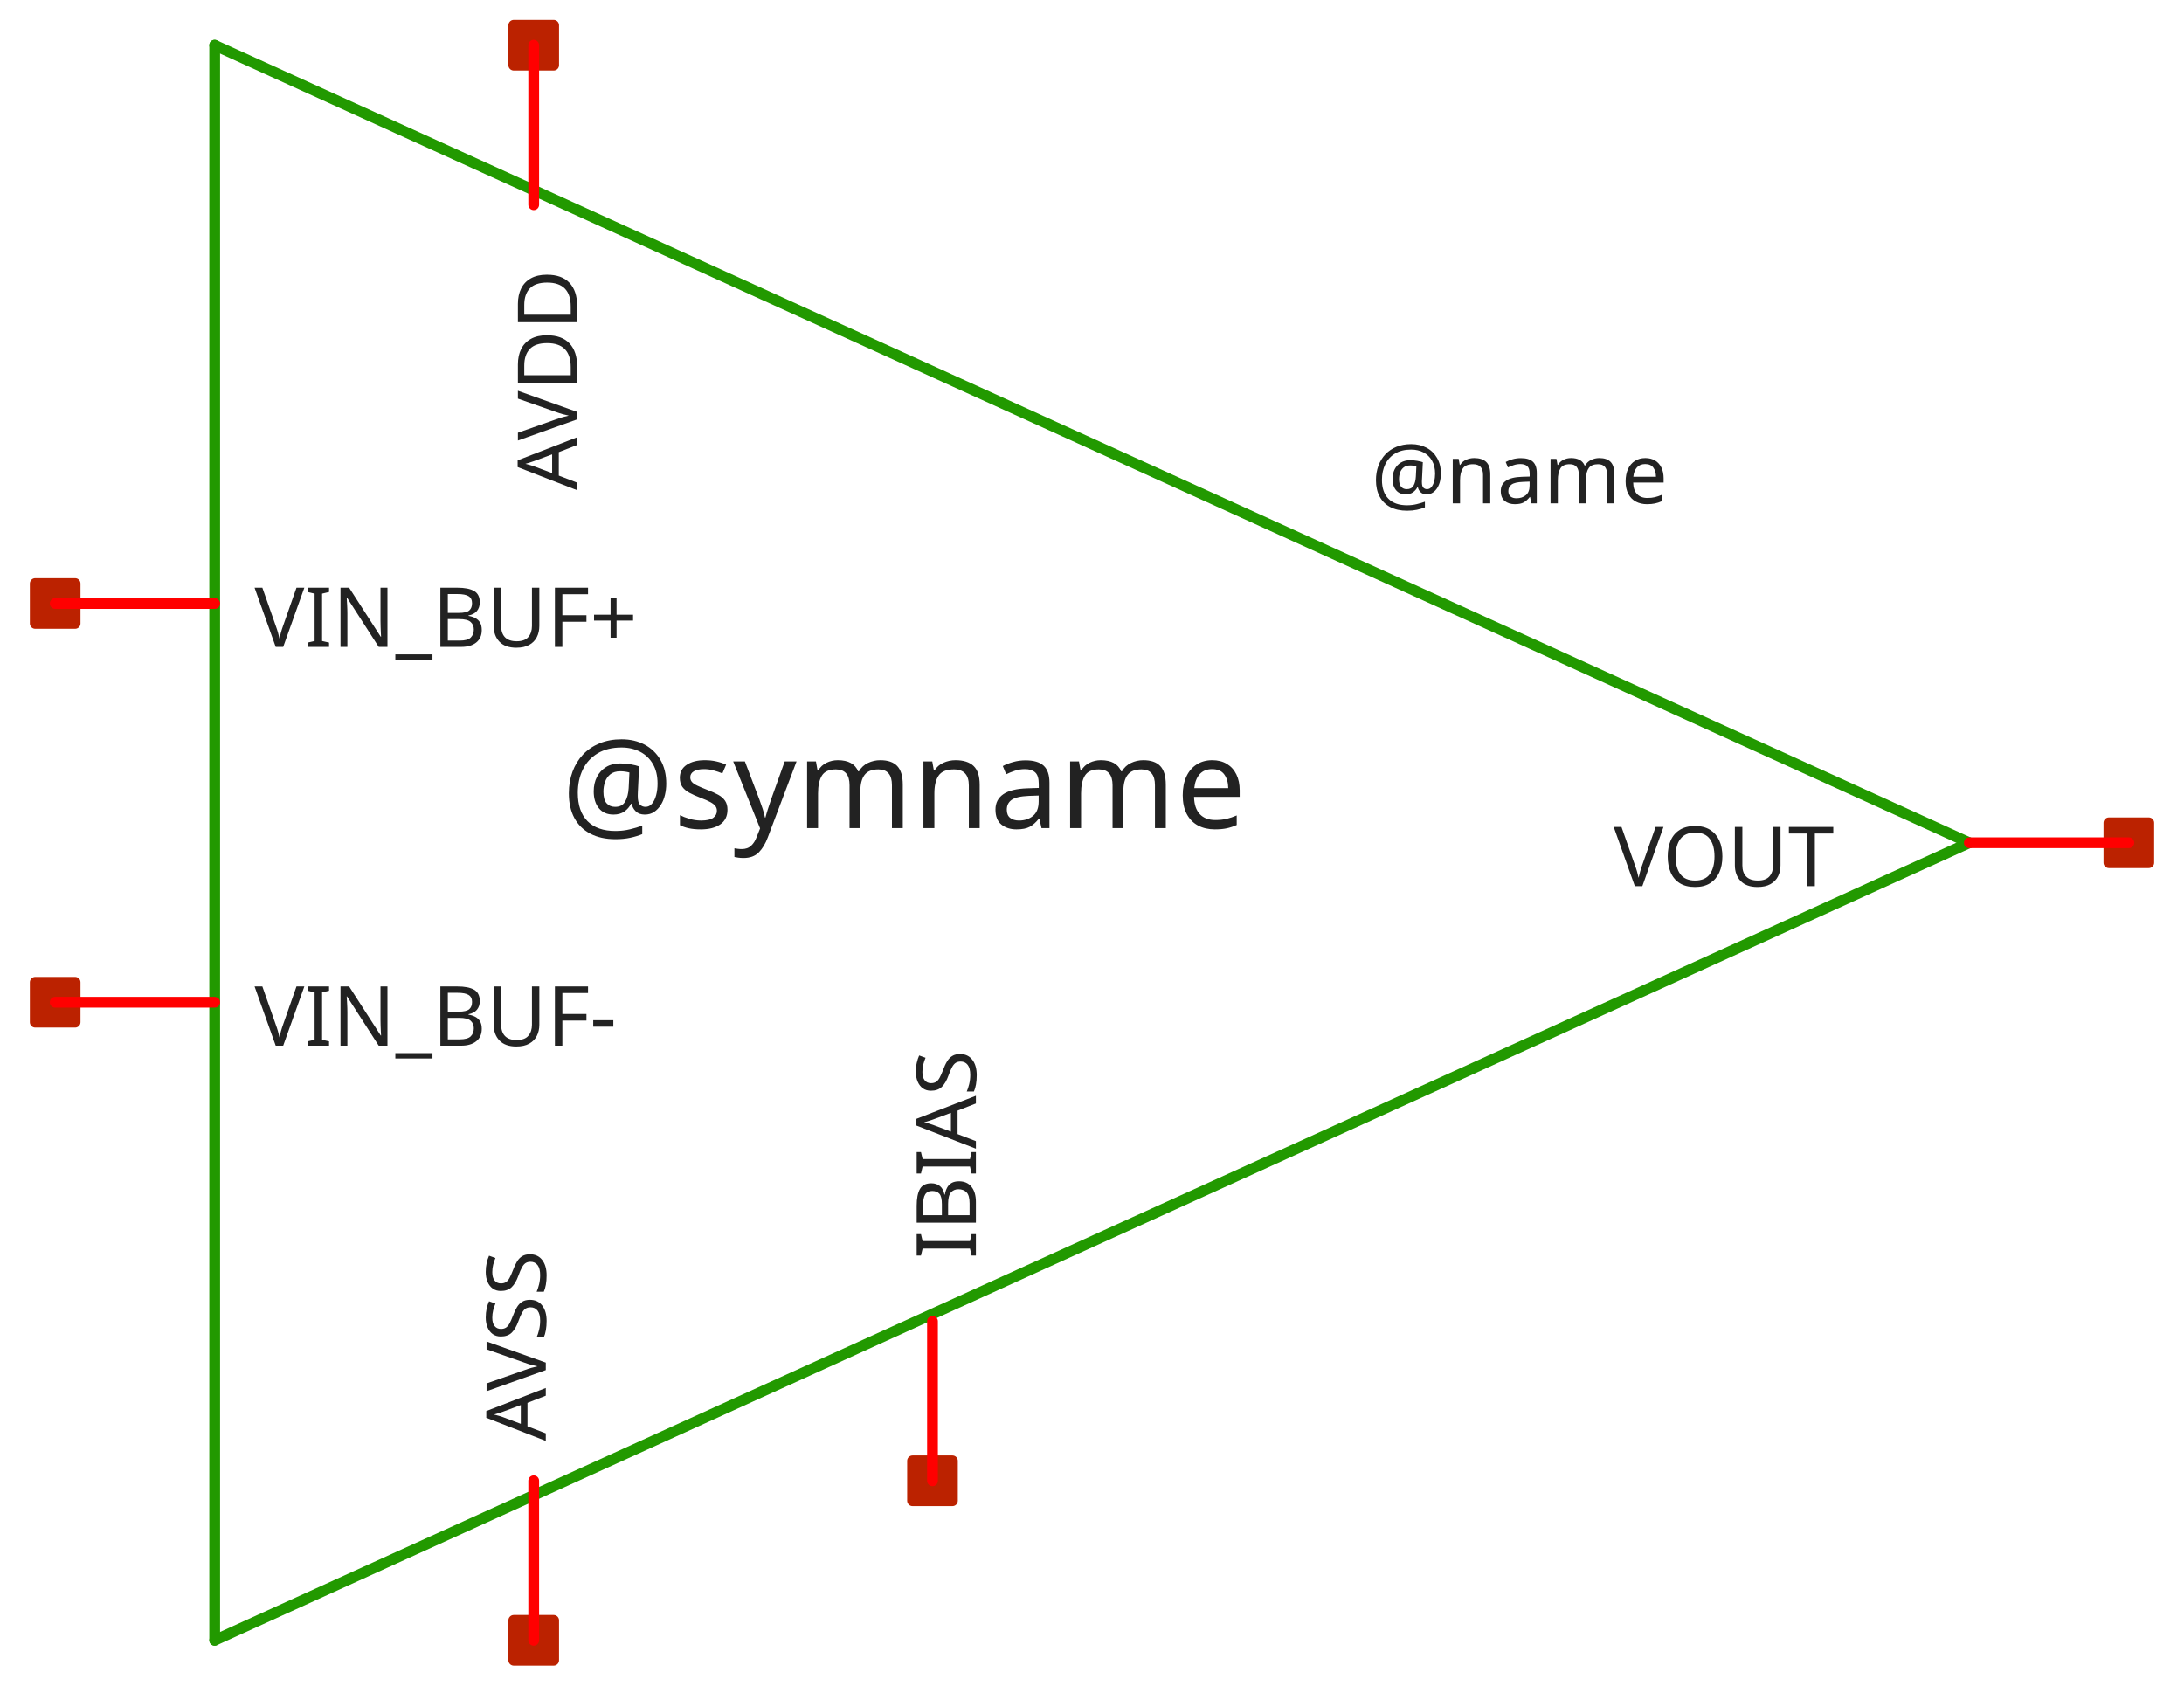
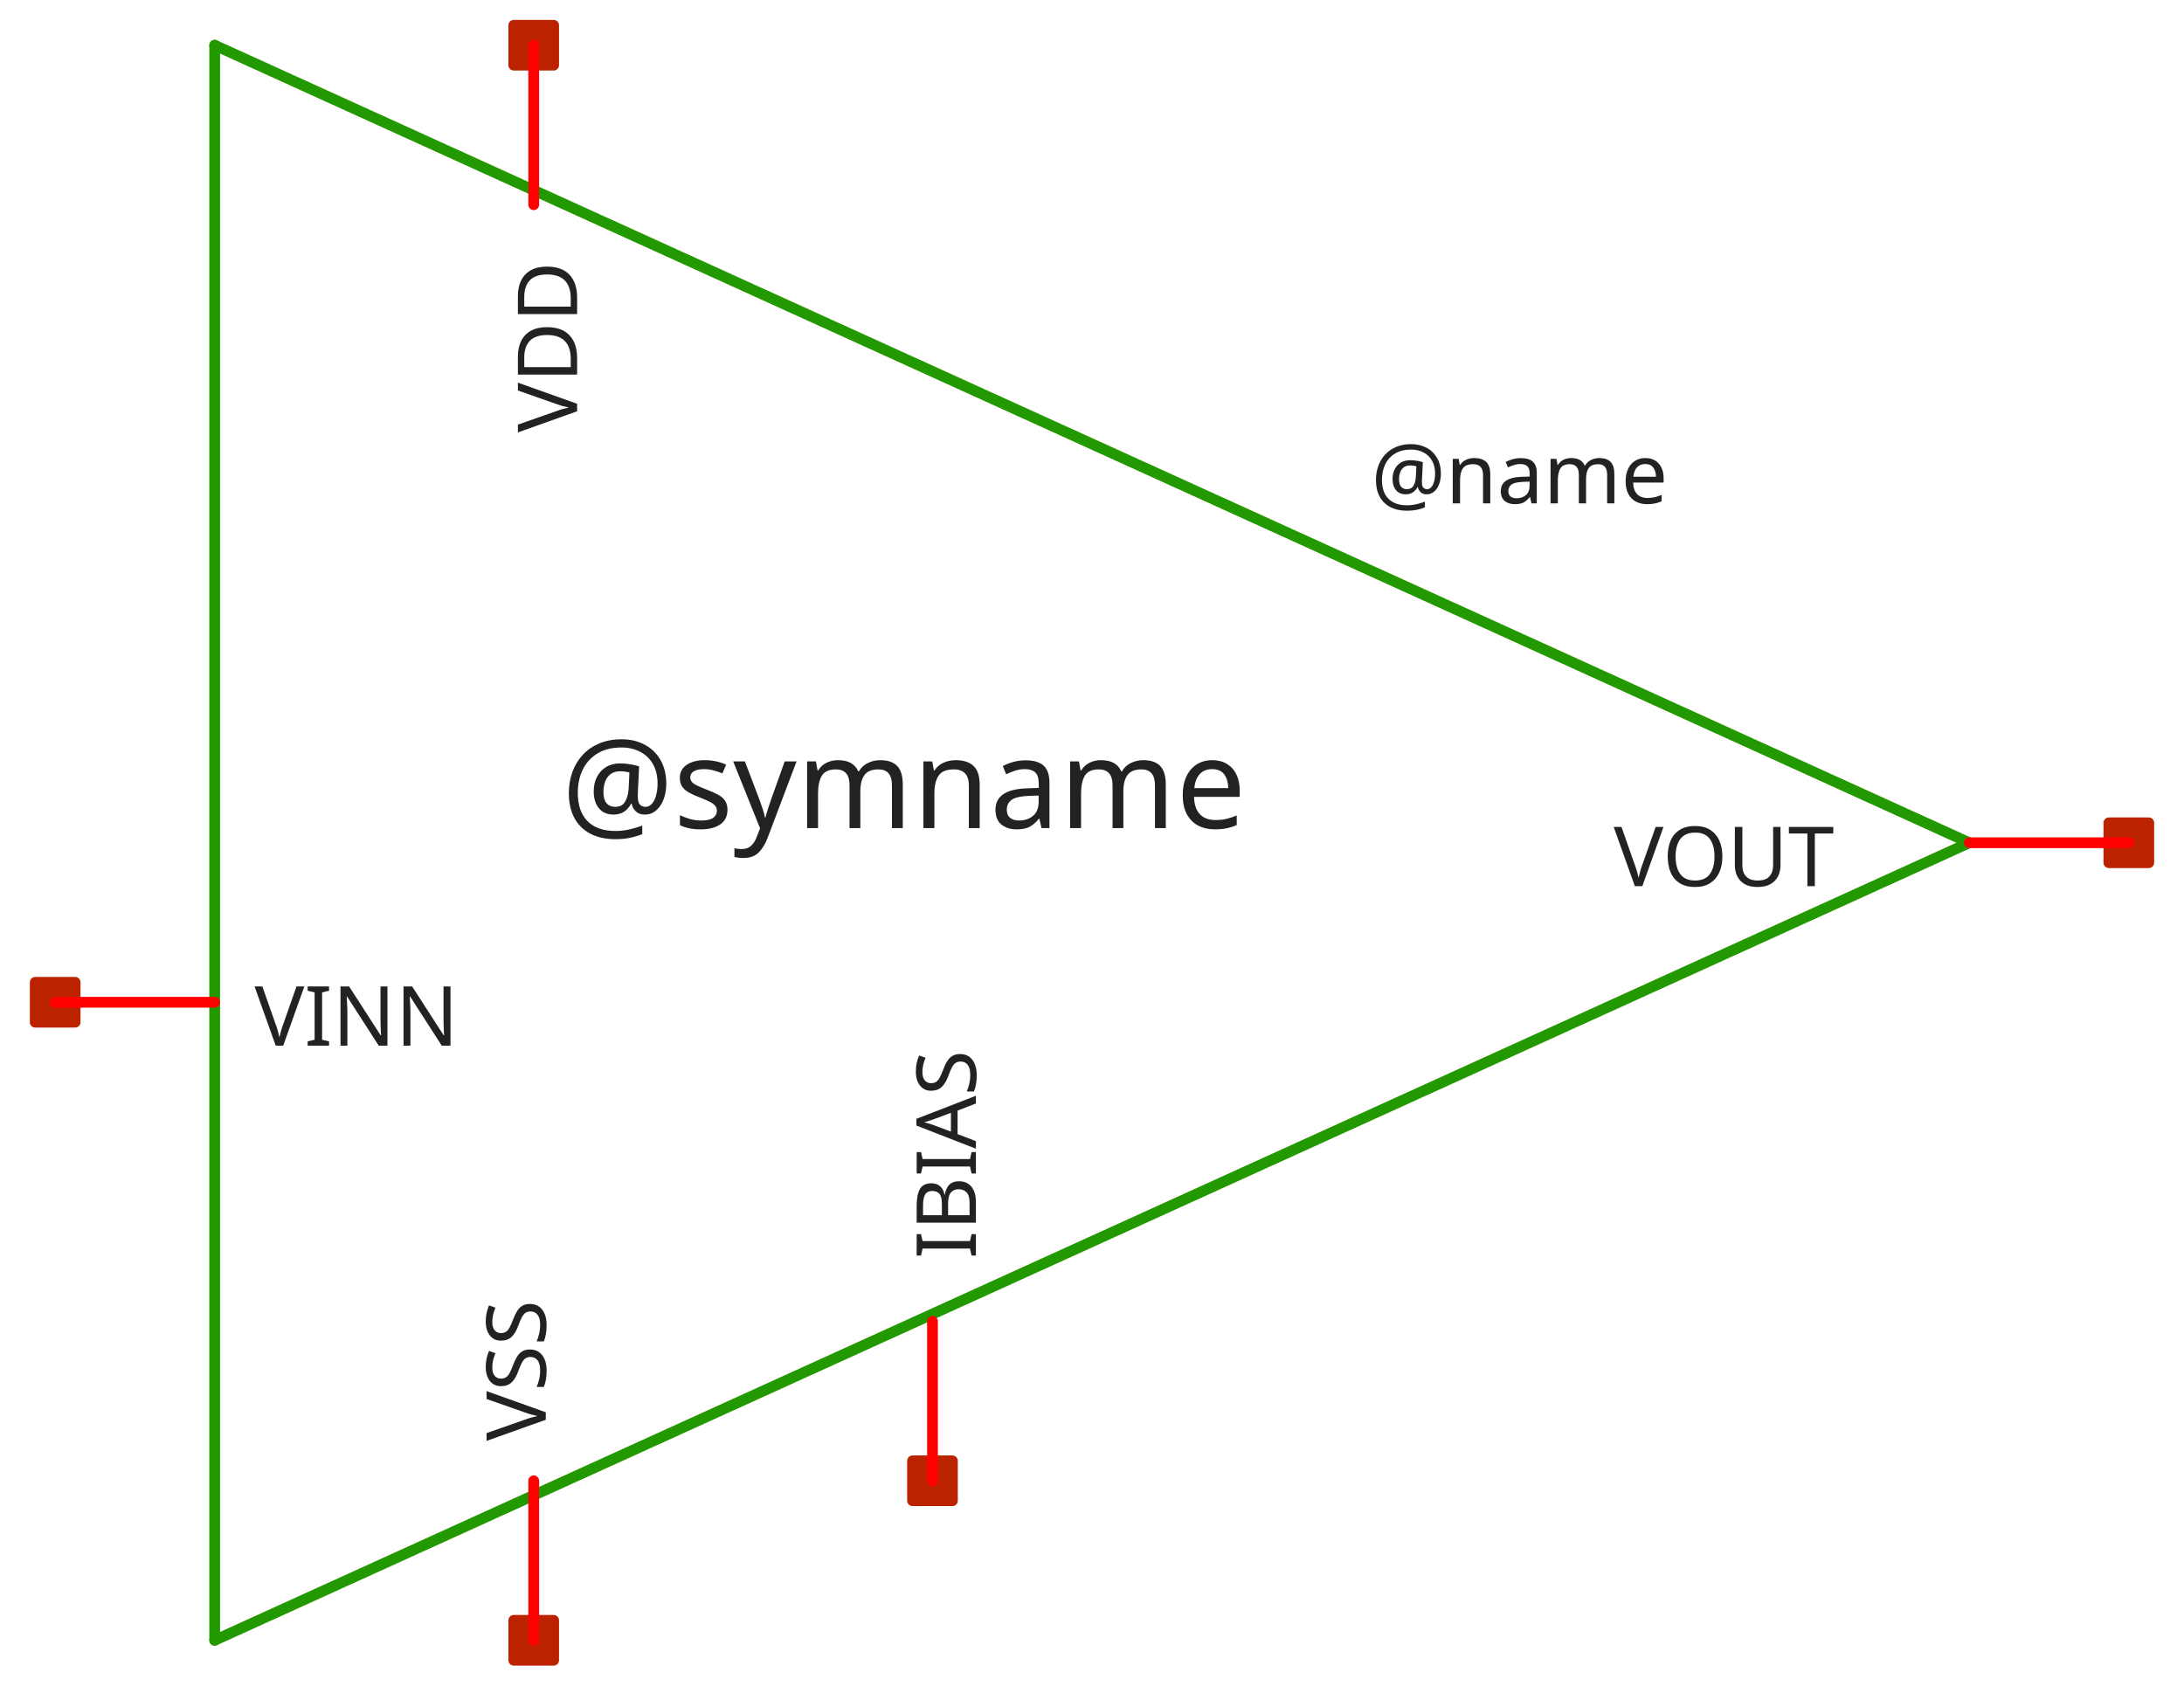
<svg xmlns="http://www.w3.org/2000/svg" width="907" height="700" viewBox="46.5 0.0 907.0 700.0" version="1.1">
  <style type="text/css">
.l0{
  fill: #ffffff;
  stroke: #ffffff;
  stroke-linecap:round;
  stroke-linejoin:round;
  stroke-width: 4.471;
}
.l1{
  fill: #0099cc;
  stroke: #0099cc;
  stroke-linecap:round;
  stroke-linejoin:round;
  stroke-width: 4.471;
}
.l2{
  fill: #aaaaaa; fill-opacity: 0.2;
  stroke: #aaaaaa;
  stroke-linecap:round;
  stroke-linejoin:round;
  stroke-width: 4.471;
}
.l3{
  fill: #222222; fill-opacity: 0.5;
  stroke: #222222;
  stroke-linecap:round;
  stroke-linejoin:round;
  stroke-width: 4.471;
}
.l4{
  fill: #229900;
  stroke: #229900;
  stroke-linecap:round;
  stroke-linejoin:round;
  stroke-width: 4.471;
}
.l5{
  fill: #bb2200;
  stroke: #bb2200;
  stroke-linecap:round;
  stroke-linejoin:round;
  stroke-width: 4.471;
}
.l6{
  fill: #0066cc; fill-opacity: 0.5;
  stroke: #0066cc;
  stroke-linecap:round;
  stroke-linejoin:round;
  stroke-width: 4.471;
}
.l7{
  fill: #ff0000; fill-opacity: 0.5;
  stroke: #ff0000;
  stroke-linecap:round;
  stroke-linejoin:round;
  stroke-width: 4.471;
}
.l8{
  fill: #888800; fill-opacity: 0.5;
  stroke: #888800;
  stroke-linecap:round;
  stroke-linejoin:round;
  stroke-width: 4.471;
}
.l9{
  fill: #00aaaa; fill-opacity: 0.5;
  stroke: #00aaaa;
  stroke-linecap:round;
  stroke-linejoin:round;
  stroke-width: 4.471;
}
.l10{
  fill: #880088;
  stroke: #880088;
  stroke-linecap:round;
  stroke-linejoin:round;
  stroke-width: 4.471;
}
.l11{
  fill: #00ff00; fill-opacity: 0.5;
  stroke: #00ff00;
  stroke-linecap:round;
  stroke-linejoin:round;
  stroke-width: 4.471;
}
.l12{
  fill: #0000cc; fill-opacity: 0.5;
  stroke: #0000cc;
  stroke-linecap:round;
  stroke-linejoin:round;
  stroke-width: 4.471;
}
.l13{
  fill: #666600; fill-opacity: 0.5;
  stroke: #666600;
  stroke-linecap:round;
  stroke-linejoin:round;
  stroke-width: 4.471;
}
.l14{
  fill: #557755; fill-opacity: 0.2;
  stroke: #557755;
  stroke-linecap:round;
  stroke-linejoin:round;
  stroke-width: 4.471;
}
.l15{
  fill: #aa2222; fill-opacity: 0.5;
  stroke: #aa2222;
  stroke-linecap:round;
  stroke-linejoin:round;
  stroke-width: 4.471;
}
.l16{
  fill: #7ccc40; fill-opacity: 0.5;
  stroke: #7ccc40;
  stroke-linecap:round;
  stroke-linejoin:round;
  stroke-width: 4.471;
}
.l17{
  fill: #00ffcc; fill-opacity: 0.2;
  stroke: #00ffcc;
  stroke-linecap:round;
  stroke-linejoin:round;
  stroke-width: 4.471;
}
.l18{
  fill: #ce0097; fill-opacity: 0.5;
  stroke: #ce0097;
  stroke-linecap:round;
  stroke-linejoin:round;
  stroke-width: 4.471;
}
.l19{
  fill: #d2d46b; fill-opacity: 0.2;
  stroke: #d2d46b;
  stroke-linecap:round;
  stroke-linejoin:round;
  stroke-width: 4.471;
}
.l20{
  fill: #ef6158; fill-opacity: 0.2;
  stroke: #ef6158;
  stroke-linecap:round;
  stroke-linejoin:round;
  stroke-width: 4.471;
}
.l21{
  fill: #fdb200; fill-opacity: 0.2;
  stroke: #fdb200;
  stroke-linecap:round;
  stroke-linejoin:round;
  stroke-width: 4.471;
}
text {font-family: Sans-Serif;}
</style>
  <rect class="l0" x="0" y="0" width="1000" height="700" />
  <path class="l4" d="M135.659 18.78L135.659 681.22" />
  <path class="l4" d="M135.659 681.22L864.341 350" />
  <path class="l4" d="M135.659 18.78L864.341 350" />
  <path class="l5" d="M259.866 10.5L276.427 10.5L276.427 27.061L259.866 27.061L259.866 10.5z" />
+   <path class="l5" d="M259.866 672.939L276.427 672.939L276.427 689.5L259.866 689.5L259.866 672.939z" />
  <path class="l5" d="M425.476 606.695L442.037 606.695L442.037 623.256L425.476 623.256L425.476 606.695z" />
+   <path class="l5" d="M61.134 407.963L77.695 407.963L77.695 424.524L61.134 424.524L61.134 407.963z" />
  <path class="l5" d="M922.305 341.72L938.866 341.72L938.866 358.28L922.305 358.28L922.305 341.72z" />
-   <path class="l5" d="M61.134 242.354L77.695 242.354L77.695 258.915L61.134 258.915L61.134 242.354z" />
-   <path class="l5" d="M61.134 407.963L77.695 407.963L77.695 424.524L61.134 424.524L61.134 407.963z" />
-   <path class="l5" d="M259.866 672.939L276.427 672.939L276.427 689.5L259.866 689.5L259.866 672.939z" />
  <path class="l7" d="M268.146 18.78L268.146 85.024" />
  <path class="l7" d="M433.756 548.732L433.756 614.976" />
  <path class="l7" d="M864.341 350L930.585 350" />
-   <path class="l7" d="M69.415 250.634L135.659 250.634" />
  <path class="l7" d="M69.415 416.244L135.659 416.244" />
  <path class="l7" d="M268.146 614.976L268.146 681.22" />
  <text fill="#222222" xml:space="preserve" font-size="51.67" transform="translate(279.739, 343.921)">@symname</text>
  <text fill="#222222" xml:space="preserve" font-size="34.447" transform="translate(615.927, 209.044)">@name</text>
-   <text fill="#222222" xml:space="preserve" font-size="34.447" transform="translate(286.175, 203.585) rotate(270)">AVDD</text>
+   <text fill="#222222" xml:space="preserve" font-size="34.447" transform="translate(286.175, 179.585) rotate(270)">VDD</text>
  <text fill="#222222" xml:space="preserve" font-size="34.447" transform="translate(451.785, 522.805) rotate(270)">IBIAS</text>
  <text fill="#222222" xml:space="preserve" font-size="34.447" transform="translate(716.659, 368.029)">VOUT</text>
-   <text fill="#222222" xml:space="preserve" font-size="34.447" transform="translate(152.22, 268.663)">VIN_BUF+</text>
-   <text fill="#222222" xml:space="preserve" font-size="34.447" transform="translate(152.22, 434.273)">VIN_BUF-</text>
-   <text fill="#222222" xml:space="preserve" font-size="34.447" transform="translate(273.162, 598.415) rotate(270)">AVSS</text>
+   <text fill="#222222" xml:space="preserve" font-size="34.447" transform="translate(152.22, 434.273)">VINN</text>
+   <text fill="#222222" xml:space="preserve" font-size="34.447" transform="translate(273.162, 598.415) rotate(270)">VSS</text>
</svg>
